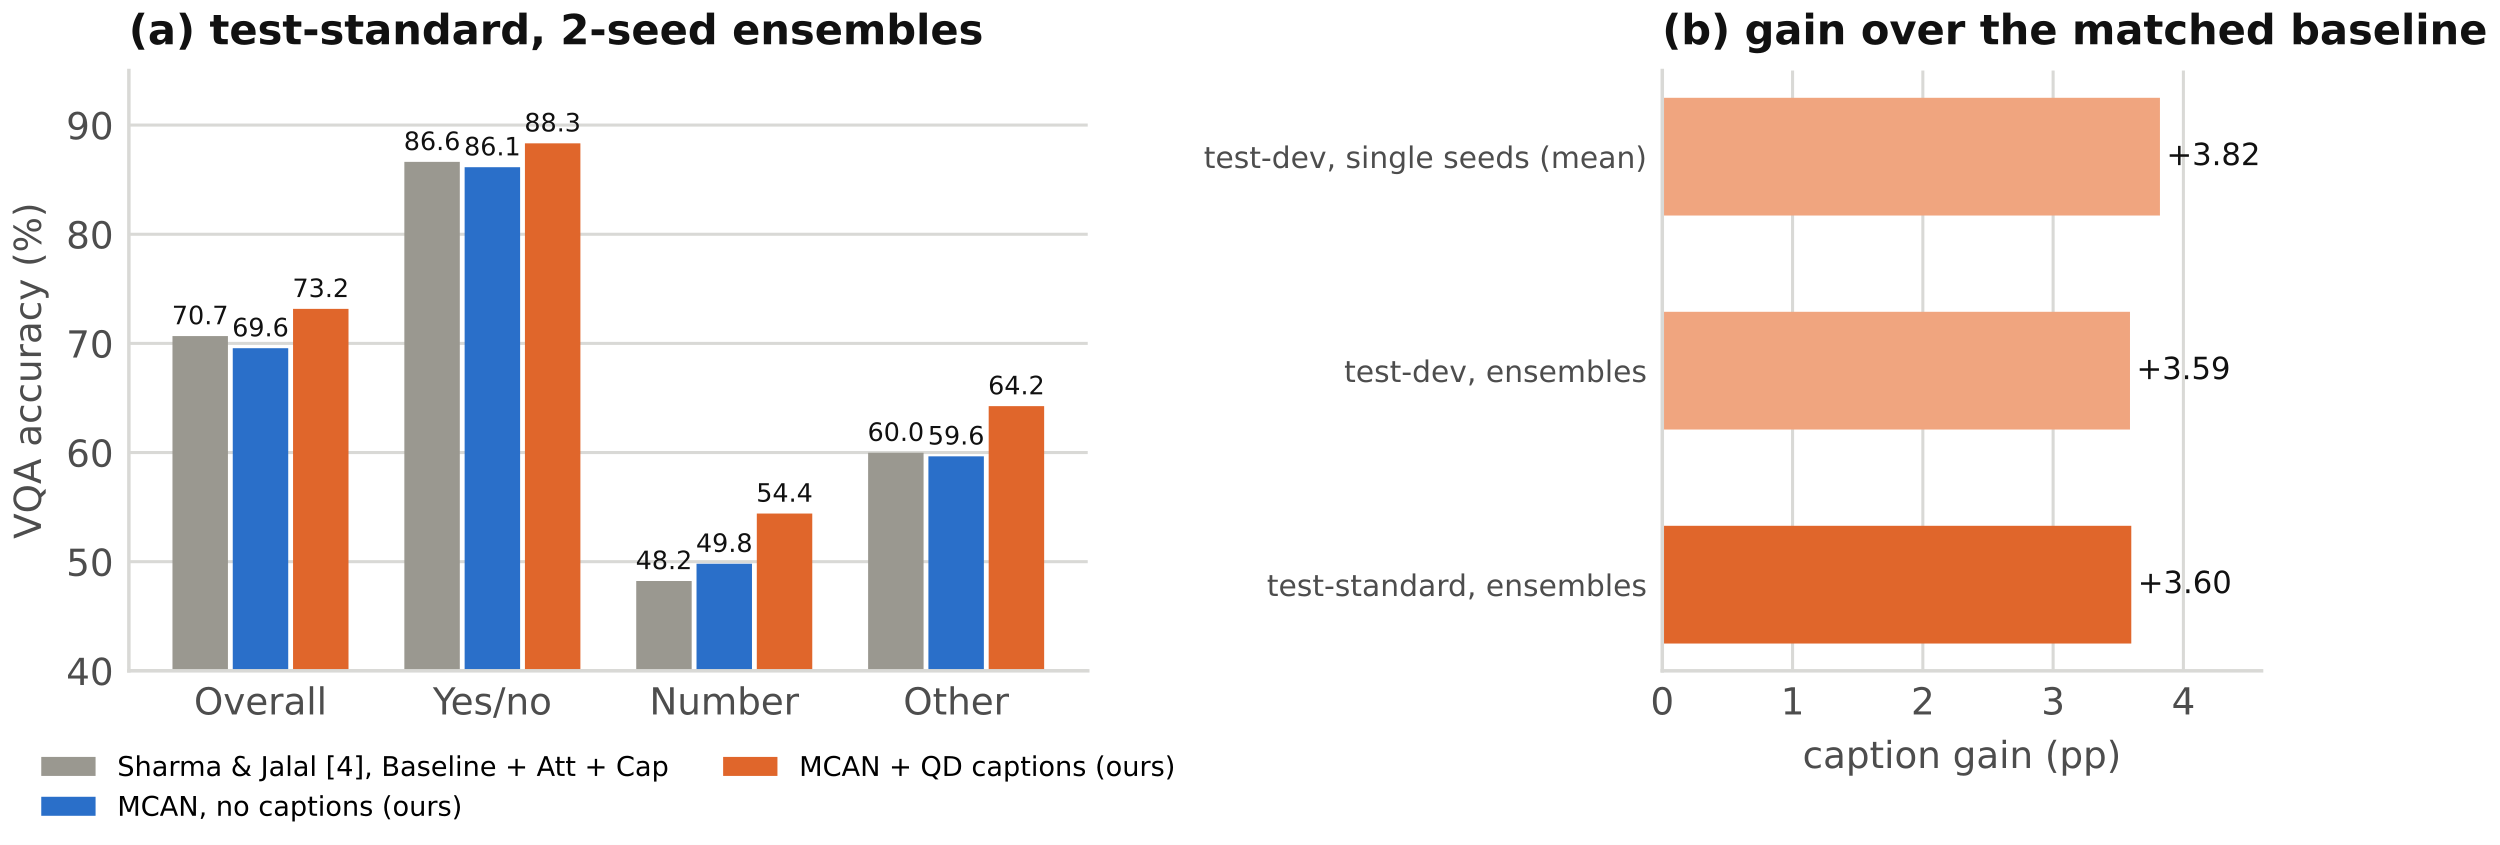
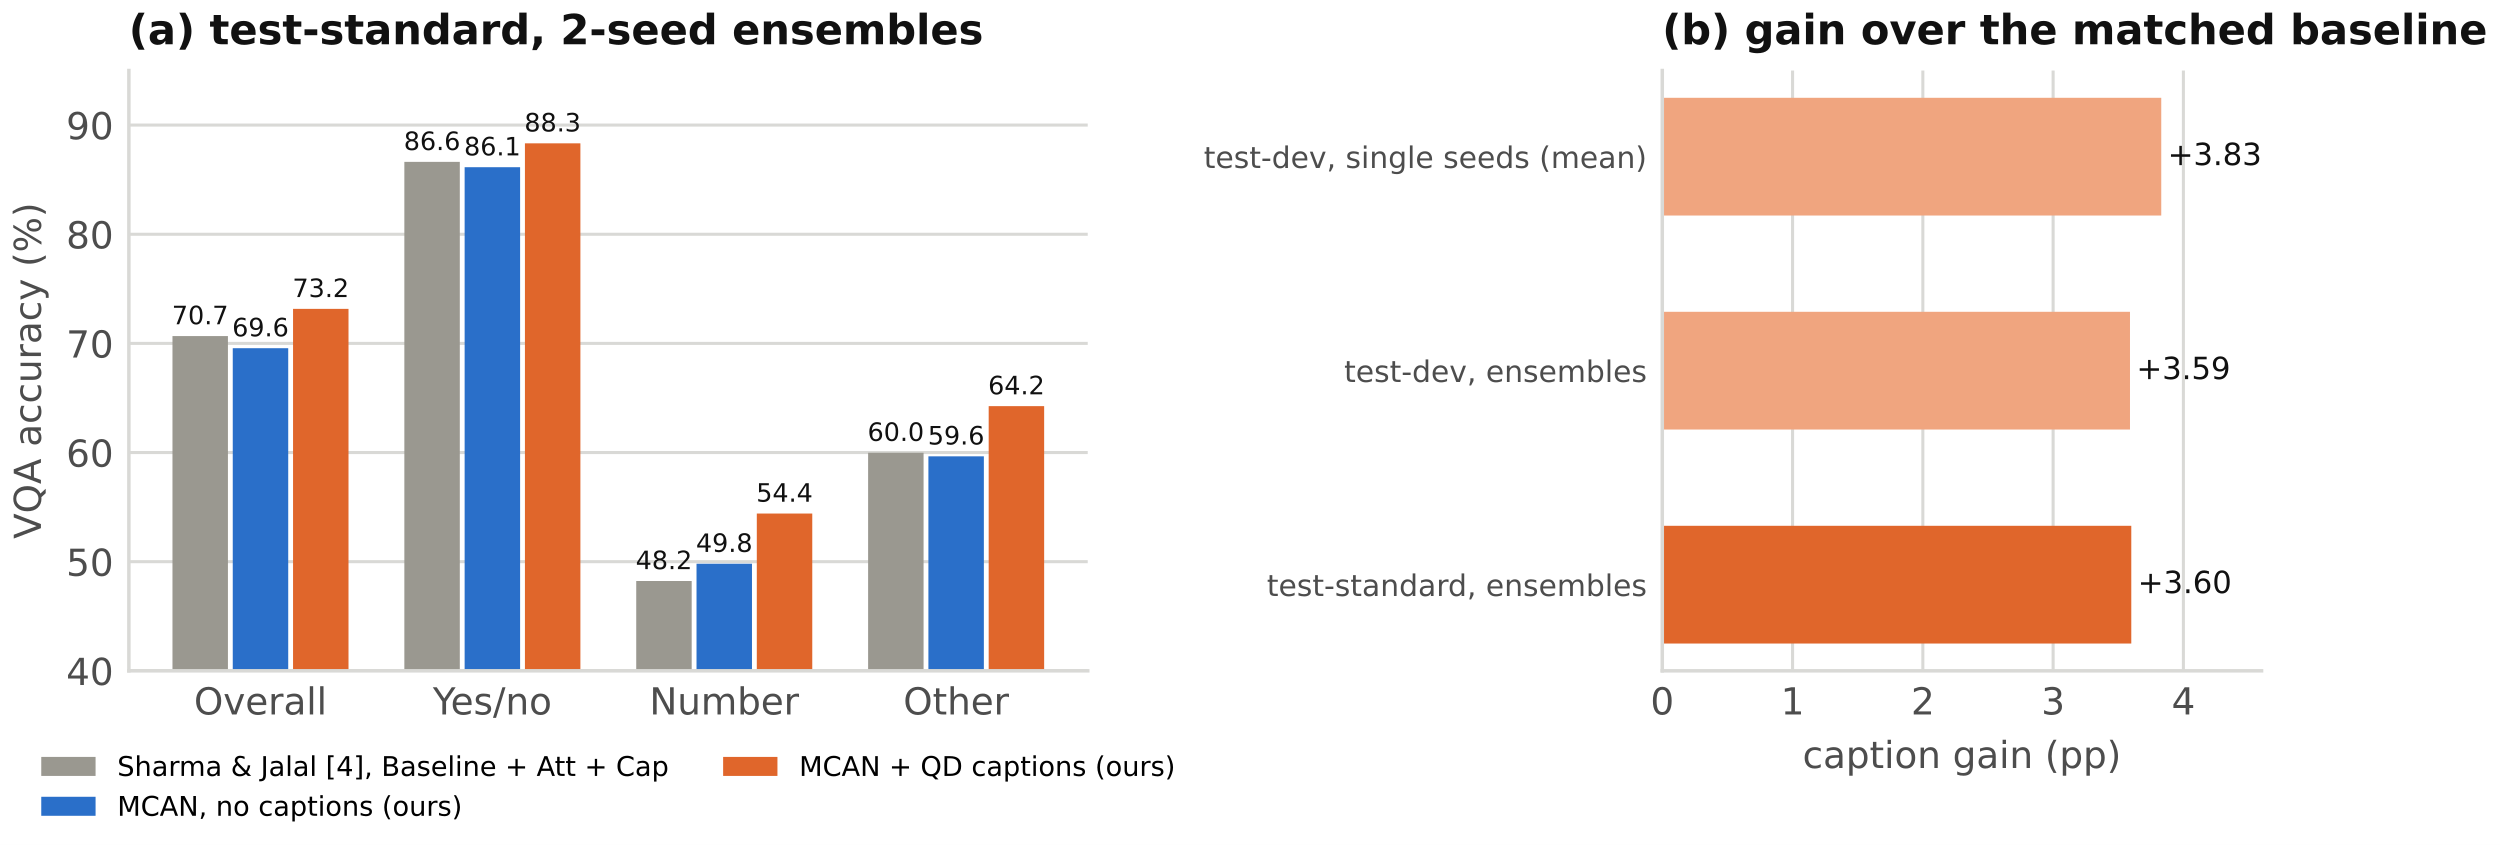
<svg xmlns="http://www.w3.org/2000/svg" width="570.725pt" height="192.886pt" viewBox="0 0 570.725 192.886" version="1.1">
  <defs>
    <style type="text/css">*{stroke-linejoin: round; stroke-linecap: butt}</style>
  </defs>
  <g id="figure_1">
    <g id="patch_1">
      <path d="M 0 192.886  L 570.725 192.886  L 570.725 -0  L 0 -0  z " style="fill: #ffffff" />
    </g>
    <g id="axes_1">
      <g id="patch_2">
        <path d="M 29.423 153.141  L 248.319 153.141  L 248.319 16.099  L 29.423 16.099  z " style="fill: #ffffff" />
      </g>
      <g id="matplotlib.axis_1">
        <g id="xtick_1">
          <g id="line2d_1" />
          <g id="text_1">
            <text style="font-size: 8.5px; font-family: 'DejaVu Sans'; text-anchor: middle; fill: #4d4d4d" x="59.467" y="163.1" transform="rotate(-0 59.46701 163.0996)">Overall</text>
          </g>
        </g>
        <g id="xtick_2">
          <g id="line2d_2" />
          <g id="text_2">
            <text style="font-size: 8.5px; font-family: 'DejaVu Sans'; text-anchor: middle; fill: #4d4d4d" x="112.403" y="163.1" transform="rotate(-0 112.403 163.0996)">Yes/no</text>
          </g>
        </g>
        <g id="xtick_3">
          <g id="line2d_3" />
          <g id="text_3">
            <text style="font-size: 8.5px; font-family: 'DejaVu Sans'; text-anchor: middle; fill: #4d4d4d" x="165.339" y="163.1" transform="rotate(-0 165.339 163.0996)">Number</text>
          </g>
        </g>
        <g id="xtick_4">
          <g id="line2d_4" />
          <g id="text_4">
            <text style="font-size: 8.5px; font-family: 'DejaVu Sans'; text-anchor: middle; fill: #4d4d4d" x="218.275" y="163.1" transform="rotate(-0 218.275 163.0996)">Other</text>
          </g>
        </g>
      </g>
      <g id="matplotlib.axis_2">
        <g id="ytick_1">
          <g id="line2d_5">
-             <path d="M 29.423 153.141  L 248.319 153.141  " clip-path="url(#pbdf6561a57)" style="fill: none; stroke: #d9d9d6; stroke-width: 0.7; stroke-linecap: square" />
+             <path d="M 29.423 153.141  L 248.319 153.141  " clip-path="url(#p1ecf354de1)" style="fill: none; stroke: #d9d9d6; stroke-width: 0.7; stroke-linecap: square" />
          </g>
          <g id="line2d_6" />
          <g id="text_5">
            <text style="font-size: 8.5px; font-family: 'DejaVu Sans'; text-anchor: end; fill: #4d4d4d" x="25.923" y="156.37" transform="rotate(-0 25.92266 156.3703)">40</text>
          </g>
        </g>
        <g id="ytick_2">
          <g id="line2d_7">
-             <path d="M 29.423 128.224  L 248.319 128.224  " clip-path="url(#pbdf6561a57)" style="fill: none; stroke: #d9d9d6; stroke-width: 0.7; stroke-linecap: square" />
+             <path d="M 29.423 128.224  L 248.319 128.224  " clip-path="url(#p1ecf354de1)" style="fill: none; stroke: #d9d9d6; stroke-width: 0.7; stroke-linecap: square" />
          </g>
          <g id="line2d_8" />
          <g id="text_6">
            <text style="font-size: 8.5px; font-family: 'DejaVu Sans'; text-anchor: end; fill: #4d4d4d" x="25.923" y="131.453" transform="rotate(-0 25.92266 131.4535)">50</text>
          </g>
        </g>
        <g id="ytick_3">
          <g id="line2d_9">
-             <path d="M 29.423 103.307  L 248.319 103.307  " clip-path="url(#pbdf6561a57)" style="fill: none; stroke: #d9d9d6; stroke-width: 0.7; stroke-linecap: square" />
+             <path d="M 29.423 103.307  L 248.319 103.307  " clip-path="url(#p1ecf354de1)" style="fill: none; stroke: #d9d9d6; stroke-width: 0.7; stroke-linecap: square" />
          </g>
          <g id="line2d_10" />
          <g id="text_7">
            <text style="font-size: 8.5px; font-family: 'DejaVu Sans'; text-anchor: end; fill: #4d4d4d" x="25.923" y="106.537" transform="rotate(-0 25.92266 106.5367)">60</text>
          </g>
        </g>
        <g id="ytick_4">
          <g id="line2d_11">
-             <path d="M 29.423 78.391  L 248.319 78.391  " clip-path="url(#pbdf6561a57)" style="fill: none; stroke: #d9d9d6; stroke-width: 0.7; stroke-linecap: square" />
+             <path d="M 29.423 78.391  L 248.319 78.391  " clip-path="url(#p1ecf354de1)" style="fill: none; stroke: #d9d9d6; stroke-width: 0.7; stroke-linecap: square" />
          </g>
          <g id="line2d_12" />
          <g id="text_8">
            <text style="font-size: 8.5px; font-family: 'DejaVu Sans'; text-anchor: end; fill: #4d4d4d" x="25.923" y="81.62" transform="rotate(-0 25.92266 81.61985)">70</text>
          </g>
        </g>
        <g id="ytick_5">
          <g id="line2d_13">
-             <path d="M 29.423 53.474  L 248.319 53.474  " clip-path="url(#pbdf6561a57)" style="fill: none; stroke: #d9d9d6; stroke-width: 0.7; stroke-linecap: square" />
+             <path d="M 29.423 53.474  L 248.319 53.474  " clip-path="url(#p1ecf354de1)" style="fill: none; stroke: #d9d9d6; stroke-width: 0.7; stroke-linecap: square" />
          </g>
          <g id="line2d_14" />
          <g id="text_9">
            <text style="font-size: 8.5px; font-family: 'DejaVu Sans'; text-anchor: end; fill: #4d4d4d" x="25.923" y="56.703" transform="rotate(-0 25.92266 56.70305)">80</text>
          </g>
        </g>
        <g id="ytick_6">
          <g id="line2d_15">
-             <path d="M 29.423 28.557  L 248.319 28.557  " clip-path="url(#pbdf6561a57)" style="fill: none; stroke: #d9d9d6; stroke-width: 0.7; stroke-linecap: square" />
+             <path d="M 29.423 28.557  L 248.319 28.557  " clip-path="url(#p1ecf354de1)" style="fill: none; stroke: #d9d9d6; stroke-width: 0.7; stroke-linecap: square" />
          </g>
          <g id="line2d_16" />
          <g id="text_10">
            <text style="font-size: 8.5px; font-family: 'DejaVu Sans'; text-anchor: end; fill: #4d4d4d" x="25.923" y="31.786" transform="rotate(-0 25.92266 31.78625)">90</text>
          </g>
        </g>
        <g id="text_11">
          <text style="font-size: 8.5px; font-family: 'DejaVu Sans'; text-anchor: middle; fill: #4d4d4d" x="9.339" y="84.62" transform="rotate(-90 9.338672 84.61972)">VQA accuracy (%)</text>
        </g>
      </g>
      <g id="patch_3">
-         <path d="M 39.373 252.808  L 52.035 252.808  L 52.035 76.721  L 39.373 76.721  z " clip-path="url(#pbdf6561a57)" style="fill: #9a9890" />
+         <path d="M 39.373 252.808  L 52.035 252.808  L 52.035 76.721  L 39.373 76.721  z " clip-path="url(#p1ecf354de1)" style="fill: #9a9890" />
      </g>
      <g id="patch_4">
-         <path d="M 92.308 252.808  L 104.971 252.808  L 104.971 36.954  L 92.308 36.954  z " clip-path="url(#pbdf6561a57)" style="fill: #9a9890" />
+         <path d="M 92.308 252.808  L 104.971 252.808  L 104.971 36.954  L 92.308 36.954  z " clip-path="url(#p1ecf354de1)" style="fill: #9a9890" />
      </g>
      <g id="patch_5">
-         <path d="M 145.244 252.808  L 157.907 252.808  L 157.907 132.634  L 145.244 132.634  z " clip-path="url(#pbdf6561a57)" style="fill: #9a9890" />
+         <path d="M 145.244 252.808  L 157.907 252.808  L 157.907 132.634  L 145.244 132.634  z " clip-path="url(#p1ecf354de1)" style="fill: #9a9890" />
      </g>
      <g id="patch_6">
-         <path d="M 198.18 252.808  L 210.843 252.808  L 210.843 103.357  L 198.18 103.357  z " clip-path="url(#pbdf6561a57)" style="fill: #9a9890" />
+         <path d="M 198.18 252.808  L 210.843 252.808  L 210.843 103.357  L 198.18 103.357  z " clip-path="url(#p1ecf354de1)" style="fill: #9a9890" />
      </g>
      <g id="patch_7">
-         <path d="M 53.136 252.808  L 65.798 252.808  L 65.798 79.487  L 53.136 79.487  z " clip-path="url(#pbdf6561a57)" style="fill: #2a6fc9" />
+         <path d="M 53.136 252.808  L 65.798 252.808  L 65.798 79.487  L 53.136 79.487  z " clip-path="url(#p1ecf354de1)" style="fill: #2a6fc9" />
      </g>
      <g id="patch_8">
-         <path d="M 106.072 252.808  L 118.734 252.808  L 118.734 38.175  L 106.072 38.175  z " clip-path="url(#pbdf6561a57)" style="fill: #2a6fc9" />
+         <path d="M 106.072 252.808  L 118.734 252.808  L 118.734 38.175  L 106.072 38.175  z " clip-path="url(#p1ecf354de1)" style="fill: #2a6fc9" />
      </g>
      <g id="patch_9">
-         <path d="M 159.008 252.808  L 171.67 252.808  L 171.67 128.698  L 159.008 128.698  z " clip-path="url(#pbdf6561a57)" style="fill: #2a6fc9" />
+         <path d="M 159.008 252.808  L 171.67 252.808  L 171.67 128.698  L 159.008 128.698  z " clip-path="url(#p1ecf354de1)" style="fill: #2a6fc9" />
      </g>
      <g id="patch_10">
-         <path d="M 211.944 252.808  L 224.606 252.808  L 224.606 104.179  L 211.944 104.179  z " clip-path="url(#pbdf6561a57)" style="fill: #2a6fc9" />
+         <path d="M 211.944 252.808  L 224.606 252.808  L 224.606 104.179  L 211.944 104.179  z " clip-path="url(#p1ecf354de1)" style="fill: #2a6fc9" />
      </g>
      <g id="patch_11">
-         <path d="M 66.899 252.808  L 79.562 252.808  L 79.562 70.517  L 66.899 70.517  z " clip-path="url(#pbdf6561a57)" style="fill: #e0662b" />
+         <path d="M 66.899 252.808  L 79.562 252.808  L 79.562 70.517  L 66.899 70.517  z " clip-path="url(#p1ecf354de1)" style="fill: #e0662b" />
      </g>
      <g id="patch_12">
-         <path d="M 119.835 252.808  L 132.498 252.808  L 132.498 32.718  L 119.835 32.718  z " clip-path="url(#pbdf6561a57)" style="fill: #e0662b" />
+         <path d="M 119.835 252.808  L 132.498 252.808  L 132.498 32.718  L 119.835 32.718  z " clip-path="url(#p1ecf354de1)" style="fill: #e0662b" />
      </g>
      <g id="patch_13">
-         <path d="M 172.771 252.808  L 185.433 252.808  L 185.433 117.236  L 172.771 117.236  z " clip-path="url(#pbdf6561a57)" style="fill: #e0662b" />
+         <path d="M 172.771 252.808  L 185.433 252.808  L 185.433 117.236  L 172.771 117.236  z " clip-path="url(#p1ecf354de1)" style="fill: #e0662b" />
      </g>
      <g id="patch_14">
-         <path d="M 225.707 252.808  L 238.369 252.808  L 238.369 92.718  L 225.707 92.718  z " clip-path="url(#pbdf6561a57)" style="fill: #e0662b" />
+         <path d="M 225.707 252.808  L 238.369 252.808  L 238.369 92.718  L 225.707 92.718  z " clip-path="url(#p1ecf354de1)" style="fill: #e0662b" />
      </g>
      <g id="patch_15">
        <path d="M 29.423 153.141  L 29.423 16.099  " style="fill: none; stroke: #d9d9d6; stroke-width: 0.8; stroke-linejoin: miter; stroke-linecap: square" />
      </g>
      <g id="patch_16">
        <path d="M 29.423 153.141  L 248.319 153.141  " style="fill: none; stroke: #d9d9d6; stroke-width: 0.8; stroke-linejoin: miter; stroke-linecap: square" />
      </g>
      <g id="text_12">
        <text style="font-size: 5.8px; font-family: 'DejaVu Sans'; text-anchor: middle; fill: #111111" x="45.704" y="74.02" transform="rotate(-0 45.70365 74.01986)">70.7</text>
      </g>
      <g id="text_13">
        <text style="font-size: 5.8px; font-family: 'DejaVu Sans'; text-anchor: middle; fill: #111111" x="98.64" y="34.253" transform="rotate(-0 98.63964 34.25265)">86.6</text>
      </g>
      <g id="text_14">
        <text style="font-size: 5.8px; font-family: 'DejaVu Sans'; text-anchor: middle; fill: #111111" x="151.576" y="129.933" transform="rotate(-0 151.5756 129.9332)">48.2</text>
      </g>
      <g id="text_15">
        <text style="font-size: 5.8px; font-family: 'DejaVu Sans'; text-anchor: middle; fill: #111111" x="204.512" y="100.656" transform="rotate(-0 204.5116 100.6559)">60.0</text>
      </g>
      <g id="text_16">
        <text style="font-size: 5.8px; font-family: 'DejaVu Sans'; text-anchor: middle; fill: #111111" x="59.467" y="76.786" transform="rotate(-0 59.46701 76.78563)">69.6</text>
      </g>
      <g id="text_17">
        <text style="font-size: 5.8px; font-family: 'DejaVu Sans'; text-anchor: middle; fill: #111111" x="112.403" y="35.474" transform="rotate(-0 112.403 35.47357)">86.1</text>
      </g>
      <g id="text_18">
        <text style="font-size: 5.8px; font-family: 'DejaVu Sans'; text-anchor: middle; fill: #111111" x="165.339" y="125.996" transform="rotate(-0 165.339 125.9963)">49.8</text>
      </g>
      <g id="text_19">
        <text style="font-size: 5.8px; font-family: 'DejaVu Sans'; text-anchor: middle; fill: #111111" x="218.275" y="101.478" transform="rotate(-0 218.275 101.4782)">59.6</text>
      </g>
      <g id="text_20">
        <text style="font-size: 5.8px; font-family: 'DejaVu Sans'; text-anchor: middle; fill: #111111" x="73.23" y="67.816" transform="rotate(-0 73.23037 67.81558)">73.2</text>
      </g>
      <g id="text_21">
        <text style="font-size: 5.8px; font-family: 'DejaVu Sans'; text-anchor: middle; fill: #111111" x="126.166" y="30.017" transform="rotate(-0 126.1664 30.01679)">88.3</text>
      </g>
      <g id="text_22">
        <text style="font-size: 5.8px; font-family: 'DejaVu Sans'; text-anchor: middle; fill: #111111" x="179.102" y="114.535" transform="rotate(-0 179.1023 114.5346)">54.4</text>
      </g>
      <g id="text_23">
        <text style="font-size: 5.8px; font-family: 'DejaVu Sans'; text-anchor: middle; fill: #111111" x="232.038" y="90.016" transform="rotate(-0 232.0383 90.01645)">64.2</text>
      </g>
      <g id="text_24">
        <text style="font-weight: 700; font-size: 9.5px; font-family: 'DejaVu Sans'; text-anchor: start; fill: #111111" x="29.423" y="10.099" transform="rotate(-0 29.42266 10.09852)">(a) test-standard, 2-seed ensembles</text>
      </g>
      <g id="legend_1">
        <g id="patch_17">
          <path d="M 9.419 177.136  L 21.819 177.136  L 21.819 172.796  L 9.419 172.796  z " style="fill: #9a9890" />
        </g>
        <g id="text_25">
          <text style="font-size: 6.2px; font-family: 'DejaVu Sans'; text-anchor: start" x="26.779" y="177.136" transform="rotate(-0 26.77887 177.1362)">Sharma &amp; Jalal [4], Baseline + Att + Cap</text>
        </g>
        <g id="patch_18">
          <path d="M 9.419 186.237  L 21.819 186.237  L 21.819 181.897  L 9.419 181.897  z " style="fill: #2a6fc9" />
        </g>
        <g id="text_26">
          <text style="font-size: 6.2px; font-family: 'DejaVu Sans'; text-anchor: start" x="26.779" y="186.237" transform="rotate(-0 26.77887 186.2366)">MCAN, no captions (ours)</text>
        </g>
        <g id="patch_19">
          <path d="M 165.083 177.136  L 177.483 177.136  L 177.483 172.796  L 165.083 172.796  z " style="fill: #e0662b" />
        </g>
        <g id="text_27">
          <text style="font-size: 6.2px; font-family: 'DejaVu Sans'; text-anchor: start" x="182.443" y="177.136" transform="rotate(-0 182.4434 177.1362)">MCAN + QD captions (ours)</text>
        </g>
      </g>
    </g>
    <g id="axes_2">
      <g id="patch_20">
        <path d="M 379.482 153.141  L 516.293 153.141  L 516.293 16.099  L 379.482 16.099  z " style="fill: #ffffff" />
      </g>
      <g id="matplotlib.axis_3">
        <g id="xtick_5">
          <g id="line2d_17">
-             <path d="M 379.482 153.141  L 379.482 16.099  " clip-path="url(#p8e510ab27d)" style="fill: none; stroke: #d9d9d6; stroke-width: 0.7; stroke-linecap: square" />
+             <path d="M 379.482 153.141  L 379.482 16.099  " clip-path="url(#pbfa2f716b4)" style="fill: none; stroke: #d9d9d6; stroke-width: 0.7; stroke-linecap: square" />
          </g>
          <g id="line2d_18" />
          <g id="text_28">
            <text style="font-size: 8.5px; font-family: 'DejaVu Sans'; text-anchor: middle; fill: #4d4d4d" x="379.482" y="163.1" transform="rotate(-0 379.4822 163.0996)">0</text>
          </g>
        </g>
        <g id="xtick_6">
          <g id="line2d_19">
-             <path d="M 409.224 153.141  L 409.224 16.099  " clip-path="url(#p8e510ab27d)" style="fill: none; stroke: #d9d9d6; stroke-width: 0.7; stroke-linecap: square" />
+             <path d="M 409.224 153.141  L 409.224 16.099  " clip-path="url(#pbfa2f716b4)" style="fill: none; stroke: #d9d9d6; stroke-width: 0.7; stroke-linecap: square" />
          </g>
          <g id="line2d_20" />
          <g id="text_29">
            <text style="font-size: 8.5px; font-family: 'DejaVu Sans'; text-anchor: middle; fill: #4d4d4d" x="409.224" y="163.1" transform="rotate(-0 409.2236 163.0996)">1</text>
          </g>
        </g>
        <g id="xtick_7">
          <g id="line2d_21">
-             <path d="M 438.965 153.141  L 438.965 16.099  " clip-path="url(#p8e510ab27d)" style="fill: none; stroke: #d9d9d6; stroke-width: 0.7; stroke-linecap: square" />
+             <path d="M 438.965 153.141  L 438.965 16.099  " clip-path="url(#pbfa2f716b4)" style="fill: none; stroke: #d9d9d6; stroke-width: 0.7; stroke-linecap: square" />
          </g>
          <g id="line2d_22" />
          <g id="text_30">
            <text style="font-size: 8.5px; font-family: 'DejaVu Sans'; text-anchor: middle; fill: #4d4d4d" x="438.965" y="163.1" transform="rotate(-0 438.965 163.0996)">2</text>
          </g>
        </g>
        <g id="xtick_8">
          <g id="line2d_23">
-             <path d="M 468.706 153.141  L 468.706 16.099  " clip-path="url(#p8e510ab27d)" style="fill: none; stroke: #d9d9d6; stroke-width: 0.7; stroke-linecap: square" />
+             <path d="M 468.706 153.141  L 468.706 16.099  " clip-path="url(#pbfa2f716b4)" style="fill: none; stroke: #d9d9d6; stroke-width: 0.7; stroke-linecap: square" />
          </g>
          <g id="line2d_24" />
          <g id="text_31">
            <text style="font-size: 8.5px; font-family: 'DejaVu Sans'; text-anchor: middle; fill: #4d4d4d" x="468.706" y="163.1" transform="rotate(-0 468.7064 163.0996)">3</text>
          </g>
        </g>
        <g id="xtick_9">
          <g id="line2d_25">
-             <path d="M 498.448 153.141  L 498.448 16.099  " clip-path="url(#p8e510ab27d)" style="fill: none; stroke: #d9d9d6; stroke-width: 0.7; stroke-linecap: square" />
+             <path d="M 498.448 153.141  L 498.448 16.099  " clip-path="url(#pbfa2f716b4)" style="fill: none; stroke: #d9d9d6; stroke-width: 0.7; stroke-linecap: square" />
          </g>
          <g id="line2d_26" />
          <g id="text_32">
            <text style="font-size: 8.5px; font-family: 'DejaVu Sans'; text-anchor: middle; fill: #4d4d4d" x="498.448" y="163.1" transform="rotate(-0 498.4478 163.0996)">4</text>
          </g>
        </g>
        <g id="text_33">
          <text style="font-size: 8.5px; font-family: 'DejaVu Sans'; text-anchor: middle; fill: #4d4d4d" x="447.887" y="175.326" transform="rotate(-0 447.8874 175.326)">caption gain (pp)</text>
        </g>
      </g>
      <g id="matplotlib.axis_4">
        <g id="ytick_7">
          <g id="line2d_27" />
          <g id="text_34">
            <text style="font-size: 6.8px; font-family: 'DejaVu Sans'; text-anchor: end; fill: #4d4d4d" x="375.982" y="38.347" transform="rotate(-0 375.9822 38.34671)">test-dev, single seeds (mean)</text>
          </g>
        </g>
        <g id="ytick_8">
          <g id="line2d_28" />
          <g id="text_35">
            <text style="font-size: 6.8px; font-family: 'DejaVu Sans'; text-anchor: end; fill: #4d4d4d" x="375.982" y="87.203" transform="rotate(-0 375.9822 87.20318)">test-dev, ensembles</text>
          </g>
        </g>
        <g id="ytick_9">
          <g id="line2d_29" />
          <g id="text_36">
            <text style="font-size: 6.8px; font-family: 'DejaVu Sans'; text-anchor: end; fill: #4d4d4d" x="375.982" y="136.06" transform="rotate(-0 375.9822 136.0597)">test-standard, ensembles</text>
          </g>
        </g>
      </g>
      <g id="patch_21">
-         <path d="M 379.482 22.328  L 493.094 22.328  L 493.094 49.199  L 379.482 49.199  z " clip-path="url(#p8e510ab27d)" style="fill: #f0a57f" />
+         <path d="M 379.482 22.328  L 493.392 22.328  L 493.392 49.199  L 379.482 49.199  z " clip-path="url(#pbfa2f716b4)" style="fill: #f0a57f" />
      </g>
      <g id="patch_22">
-         <path d="M 379.482 71.184  L 486.254 71.184  L 486.254 98.055  L 379.482 98.055  z " clip-path="url(#p8e510ab27d)" style="fill: #f0a57f" />
+         <path d="M 379.482 71.184  L 486.254 71.184  L 486.254 98.055  L 379.482 98.055  z " clip-path="url(#pbfa2f716b4)" style="fill: #f0a57f" />
      </g>
      <g id="patch_23">
-         <path d="M 379.482 120.041  L 486.551 120.041  L 486.551 146.912  L 379.482 146.912  z " clip-path="url(#p8e510ab27d)" style="fill: #e0662b" />
+         <path d="M 379.482 120.041  L 486.551 120.041  L 486.551 146.912  L 379.482 146.912  z " clip-path="url(#pbfa2f716b4)" style="fill: #e0662b" />
      </g>
      <g id="patch_24">
        <path d="M 379.482 153.141  L 379.482 16.099  " style="fill: none; stroke: #d9d9d6; stroke-width: 0.8; stroke-linejoin: miter; stroke-linecap: square" />
      </g>
      <g id="patch_25">
        <path d="M 379.482 153.141  L 516.293 153.141  " style="fill: none; stroke: #d9d9d6; stroke-width: 0.8; stroke-linejoin: miter; stroke-linecap: square" />
      </g>
      <g id="text_37">
-         <text style="font-size: 7px; font-family: 'DejaVu Sans'; text-anchor: start; fill: #111111" x="494.581" y="37.695" transform="rotate(-0 494.5814 37.69481)">+3.82</text>
+         <text style="font-size: 7px; font-family: 'DejaVu Sans'; text-anchor: start; fill: #111111" x="494.879" y="37.695" transform="rotate(-0 494.8789 37.69481)">+3.83</text>
      </g>
      <g id="text_38">
        <text style="font-size: 7px; font-family: 'DejaVu Sans'; text-anchor: start; fill: #111111" x="487.741" y="86.551" transform="rotate(-0 487.7409 86.55128)">+3.59</text>
      </g>
      <g id="text_39">
        <text style="font-size: 7px; font-family: 'DejaVu Sans'; text-anchor: start; fill: #111111" x="488.038" y="135.408" transform="rotate(-0 488.0383 135.4077)">+3.60</text>
      </g>
      <g id="text_40">
        <text style="font-weight: 700; font-size: 9.5px; font-family: 'DejaVu Sans'; text-anchor: start; fill: #111111" x="379.482" y="10.099" transform="rotate(-0 379.4822 10.09852)">(b) gain over the matched baseline</text>
      </g>
    </g>
  </g>
  <defs>
-     <clipPath id="pbdf6561a57">
+     <clipPath id="p1ecf354de1">
      <rect x="29.423" y="16.099" width="218.897" height="137.042" />
    </clipPath>
-     <clipPath id="p8e510ab27d">
+     <clipPath id="pbfa2f716b4">
      <rect x="379.482" y="16.099" width="136.81" height="137.042" />
    </clipPath>
  </defs>
</svg>
